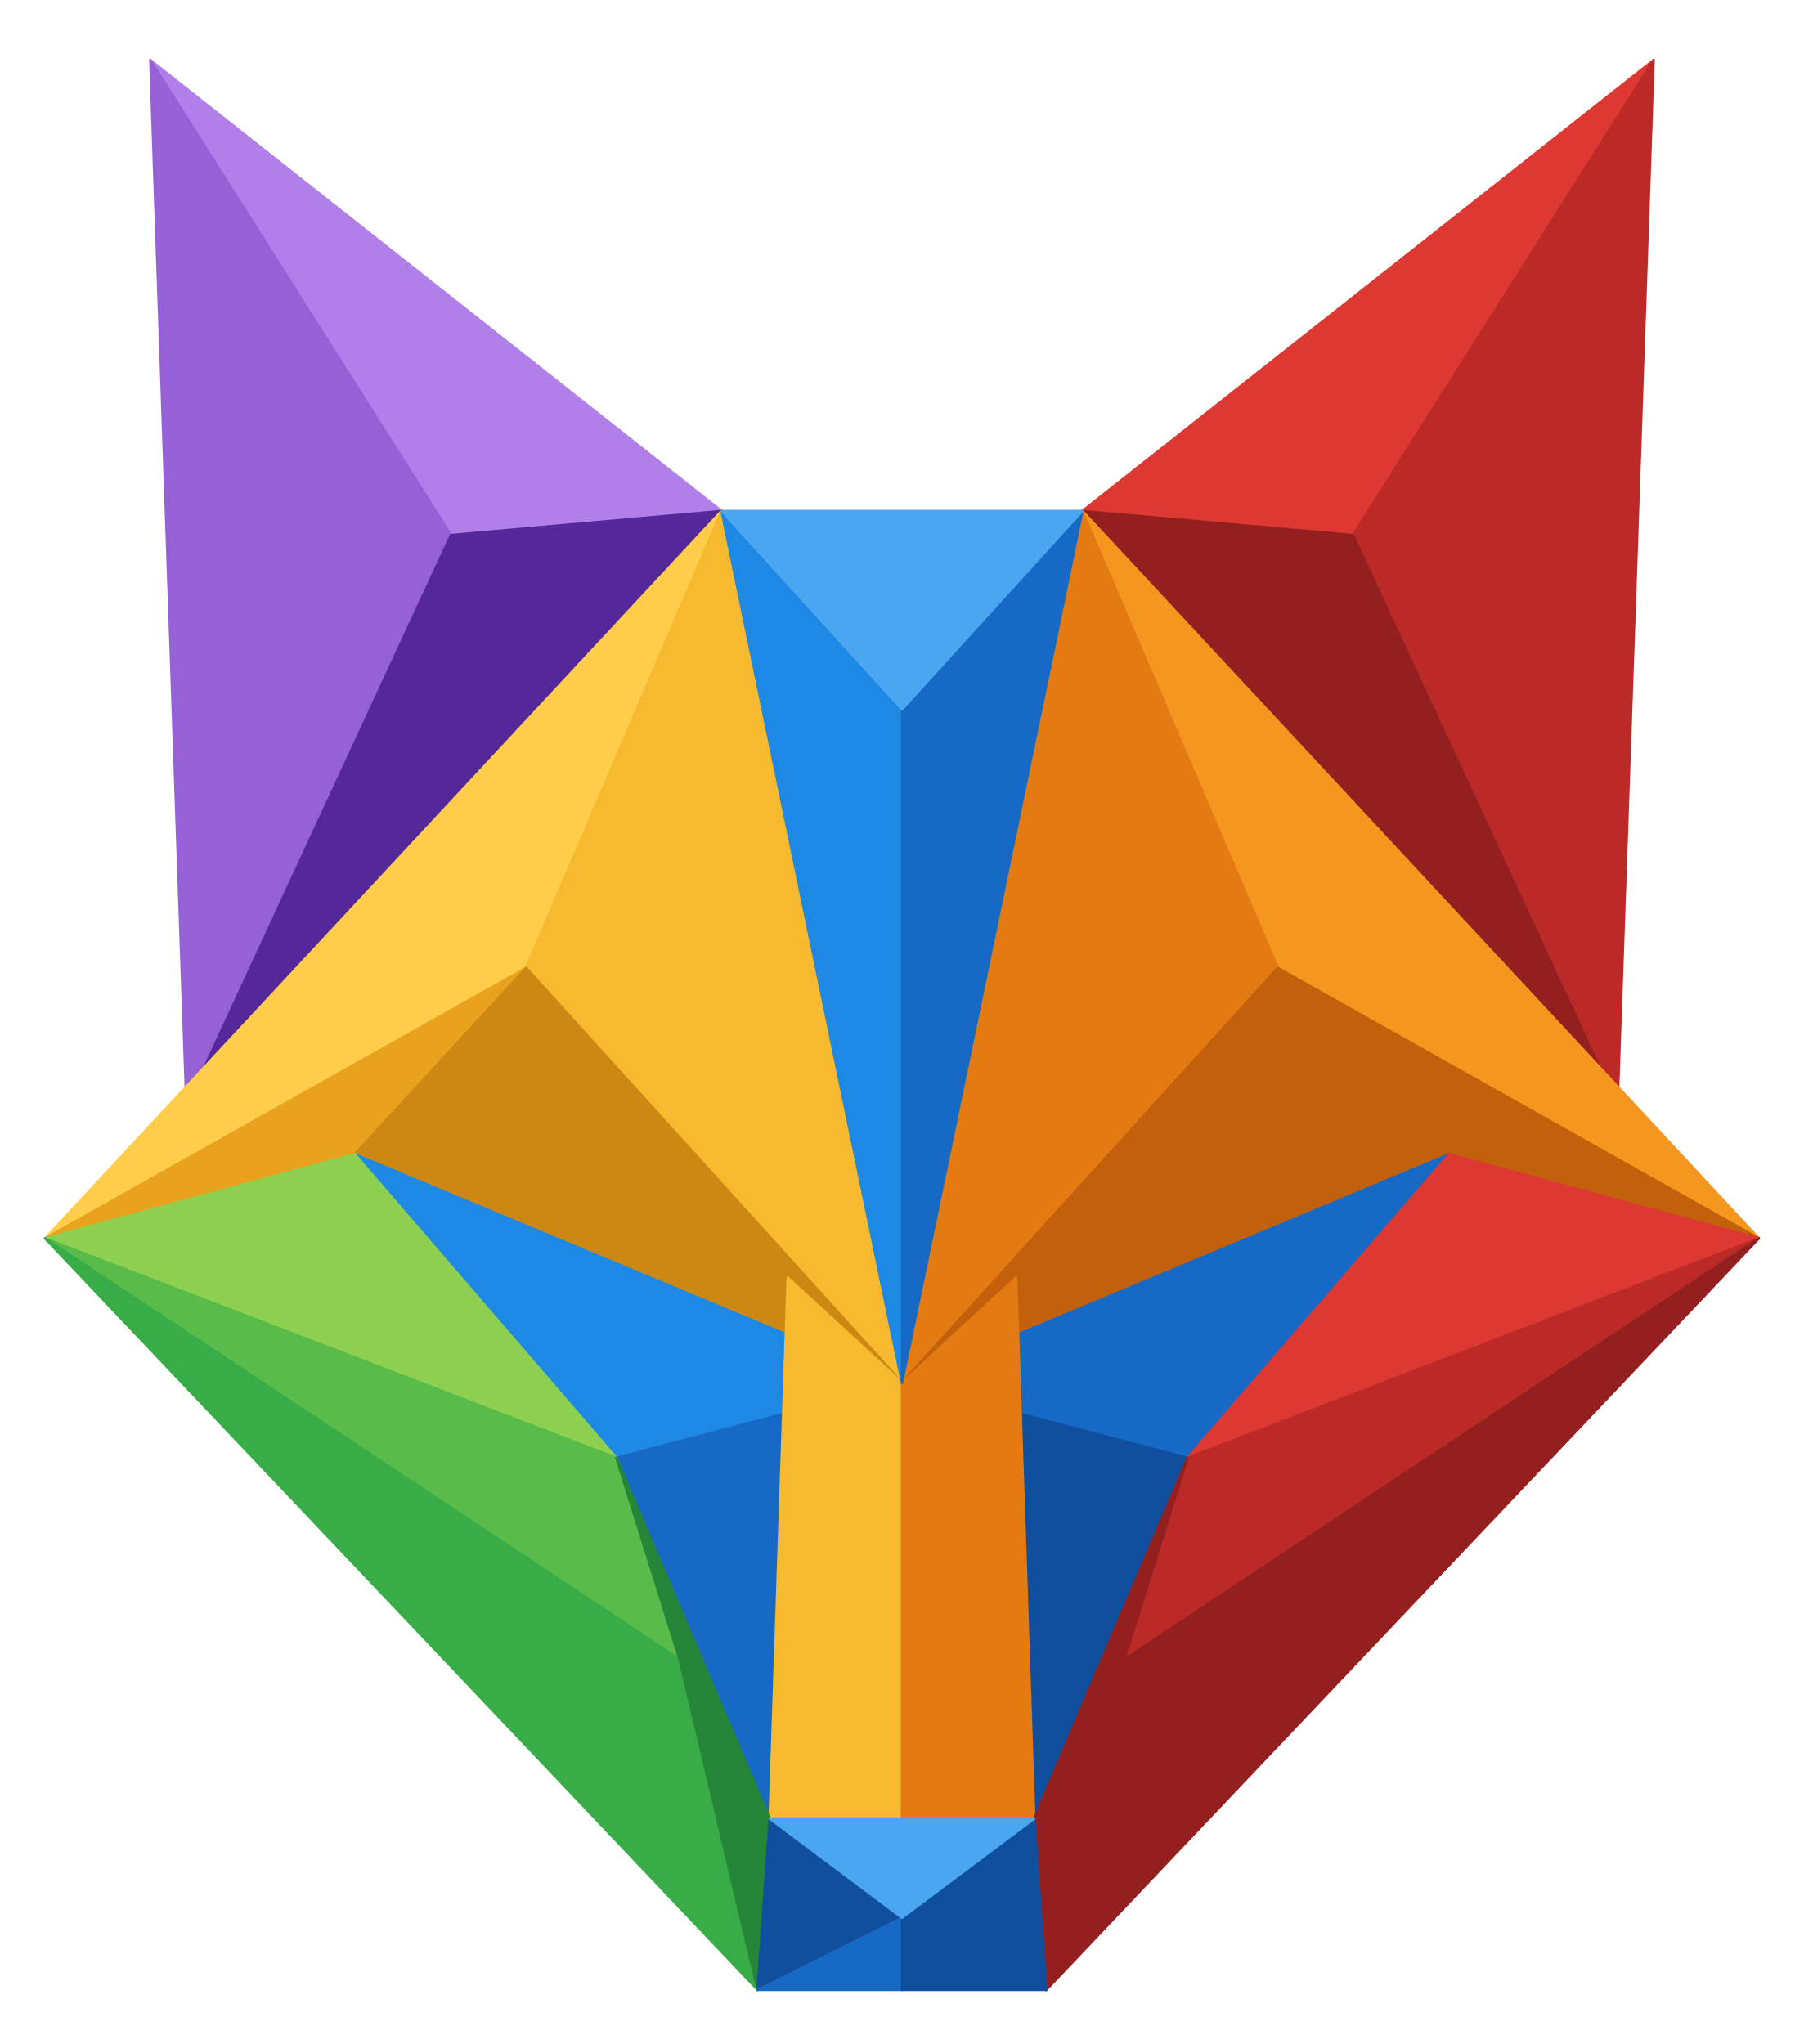
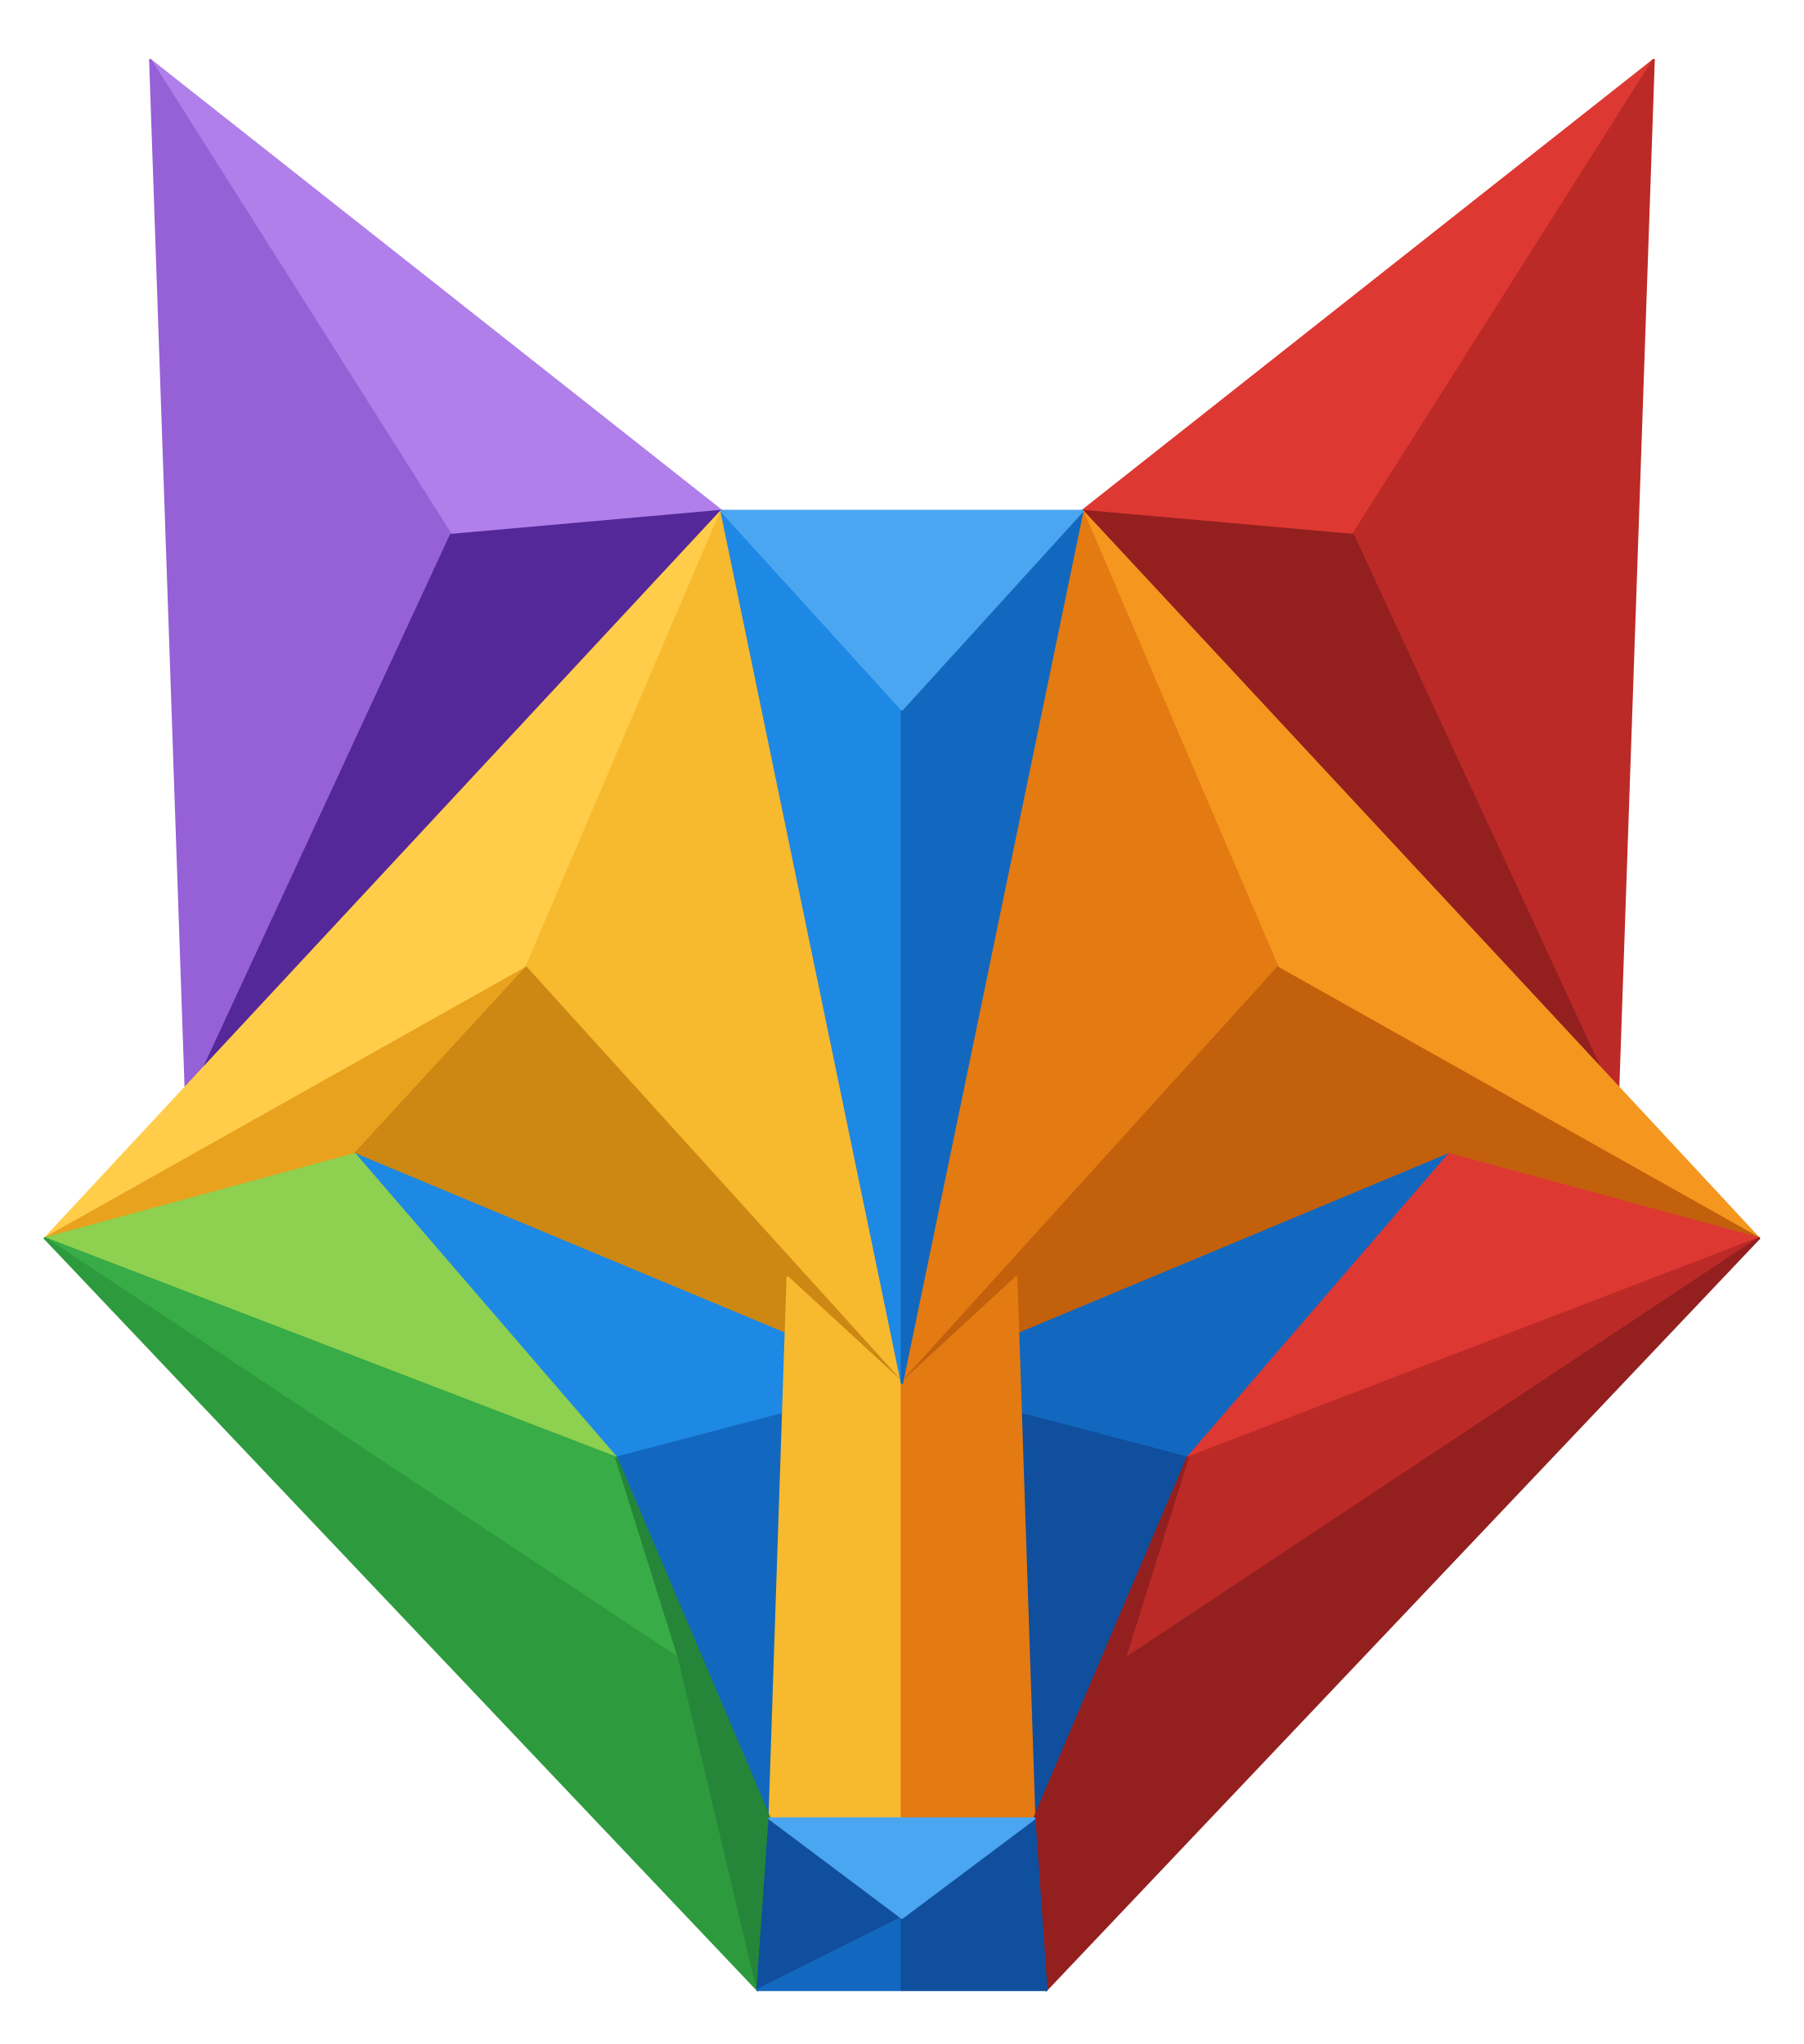
<svg xmlns="http://www.w3.org/2000/svg" viewBox="0 0 600 680" width="600" height="680" role="img" aria-label="FissionOxide">
  <g>
    <path d="M50 20 L240 170 L150 178 Z" fill="#B07FEA" stroke="#B07FEA" stroke-width="0.8" stroke-linejoin="round" />
    <path d="M550 20 L360 170 L450 178 Z" fill="#DE3832" stroke="#DE3832" stroke-width="0.8" stroke-linejoin="round" />
    <path d="M50 20 L150 178 L62 368 Z" fill="#9660D6" stroke="#9660D6" stroke-width="0.8" stroke-linejoin="round" />
    <path d="M550 20 L450 178 L538 368 Z" fill="#BC2A27" stroke="#BC2A27" stroke-width="0.8" stroke-linejoin="round" />
    <path d="M150 178 L240 170 L62 368 Z" fill="#55289A" stroke="#55289A" stroke-width="0.8" stroke-linejoin="round" />
    <path d="M450 178 L360 170 L538 368 Z" fill="#93201F" stroke="#93201F" stroke-width="0.8" stroke-linejoin="round" />
    <path d="M240 170 L15 412 L175 322 Z" fill="#FFCD4A" stroke="#FFCD4A" stroke-width="0.8" stroke-linejoin="round" />
    <path d="M360 170 L585 412 L425 322 Z" fill="#F5961E" stroke="#F5961E" stroke-width="0.8" stroke-linejoin="round" />
    <path d="M240 170 L175 322 L300 460 Z" fill="#F7B92E" stroke="#F7B92E" stroke-width="0.8" stroke-linejoin="round" />
    <path d="M360 170 L425 322 L300 460 Z" fill="#E37A12" stroke="#E37A12" stroke-width="0.8" stroke-linejoin="round" />
    <path d="M15 412 L175 322 L118 384 Z" fill="#E8A21E" stroke="#E8A21E" stroke-width="0.8" stroke-linejoin="round" />
    <path d="M585 412 L425 322 L482 384 Z" fill="#C2600C" stroke="#C2600C" stroke-width="0.8" stroke-linejoin="round" />
    <path d="M118 384 L175 322 L300 460 Z" fill="#CC8812" stroke="#CC8812" stroke-width="0.8" stroke-linejoin="round" />
    <path d="M482 384 L425 322 L300 460 Z" fill="#C2600C" stroke="#C2600C" stroke-width="0.8" stroke-linejoin="round" />
    <path d="M118 384 L300 460 L205 485 Z" fill="#1E88E5" stroke="#1E88E5" stroke-width="0.8" stroke-linejoin="round" />
-     <path d="M482 384 L300 460 L395 485 Z" fill="#1669C4" stroke="#1669C4" stroke-width="0.8" stroke-linejoin="round" />
-     <path d="M205 485 L300 460 L256 605 Z" fill="#1669C4" stroke="#1669C4" stroke-width="0.8" stroke-linejoin="round" />
+     <path d="M482 384 L300 460 L395 485 Z" fill="#1268BE" stroke="#1268BE" stroke-width="0.8" stroke-linejoin="round" />
+     <path d="M205 485 L300 460 L256 605 Z" fill="#1268BE" stroke="#1268BE" stroke-width="0.8" stroke-linejoin="round" />
    <path d="M395 485 L300 460 L344 605 Z" fill="#0F4F9E" stroke="#0F4F9E" stroke-width="0.8" stroke-linejoin="round" />
    <path d="M262 425 L300 460 L300 605 L256 605 Z" fill="#F7B92E" stroke="#F7B92E" stroke-width="0.8" stroke-linejoin="round" />
    <path d="M338 425 L300 460 L300 605 L344 605 Z" fill="#E37A12" stroke="#E37A12" stroke-width="0.8" stroke-linejoin="round" />
    <path d="M15 412 L118 384 L205 485 Z" fill="#8ED04F" stroke="#8ED04F" stroke-width="0.8" stroke-linejoin="round" />
    <path d="M585 412 L482 384 L395 485 Z" fill="#DE3832" stroke="#DE3832" stroke-width="0.8" stroke-linejoin="round" />
-     <path d="M15 412 L205 485 L226 552 Z" fill="#58BB4A" stroke="#58BB4A" stroke-width="0.8" stroke-linejoin="round" />
+     <path d="M15 412 L205 485 L226 552 Z" fill="#38AC46" stroke="#38AC46" stroke-width="0.8" stroke-linejoin="round" />
    <path d="M585 412 L395 485 L374 552 Z" fill="#BC2A27" stroke="#BC2A27" stroke-width="0.8" stroke-linejoin="round" />
-     <path d="M15 412 L226 552 L252 662 Z" fill="#38AC46" stroke="#38AC46" stroke-width="0.8" stroke-linejoin="round" />
+     <path d="M15 412 L226 552 L252 662 Z" fill="#2E9A3E" stroke="#2E9A3E" stroke-width="0.8" stroke-linejoin="round" />
    <path d="M585 412 L374 552 L348 662 Z" fill="#93201F" stroke="#93201F" stroke-width="0.8" stroke-linejoin="round" />
    <path d="M205 485 L256 605 L252 662 L226 552 Z" fill="#25863A" stroke="#25863A" stroke-width="0.8" stroke-linejoin="round" />
    <path d="M395 485 L344 605 L348 662 L374 552 Z" fill="#93201F" stroke="#93201F" stroke-width="0.8" stroke-linejoin="round" />
    <path d="M256 605 L300 638 L252 662 Z" fill="#0F4F9E" stroke="#0F4F9E" stroke-width="0.8" stroke-linejoin="round" />
    <path d="M344 605 L300 638 L348 662 Z" fill="#0F4F9E" stroke="#0F4F9E" stroke-width="0.8" stroke-linejoin="round" />
-     <path d="M252 662 L300 638 L300 662 Z" fill="#1669C4" stroke="#1669C4" stroke-width="0.8" stroke-linejoin="round" />
+     <path d="M252 662 L300 638 L300 662 Z" fill="#1268BE" stroke="#1268BE" stroke-width="0.8" stroke-linejoin="round" />
    <path d="M348 662 L300 638 L300 662 Z" fill="#0F4F9E" stroke="#0F4F9E" stroke-width="0.8" stroke-linejoin="round" />
    <path d="M240 170 L300 236 L300 460 Z" fill="#1E88E5" stroke="#1E88E5" stroke-width="0.8" stroke-linejoin="round" />
-     <path d="M360 170 L300 236 L300 460 Z" fill="#1669C4" stroke="#1669C4" stroke-width="0.8" stroke-linejoin="round" />
+     <path d="M360 170 L300 236 L300 460 Z" fill="#1268BE" stroke="#1268BE" stroke-width="0.8" stroke-linejoin="round" />
    <path d="M240 170 L360 170 L300 236 Z" fill="#4BA6F2" stroke="#4BA6F2" stroke-width="0.8" stroke-linejoin="round" />
    <path d="M256 605 L344 605 L300 638 Z" fill="#4BA6F2" stroke="#4BA6F2" stroke-width="0.8" stroke-linejoin="round" />
  </g>
</svg>
